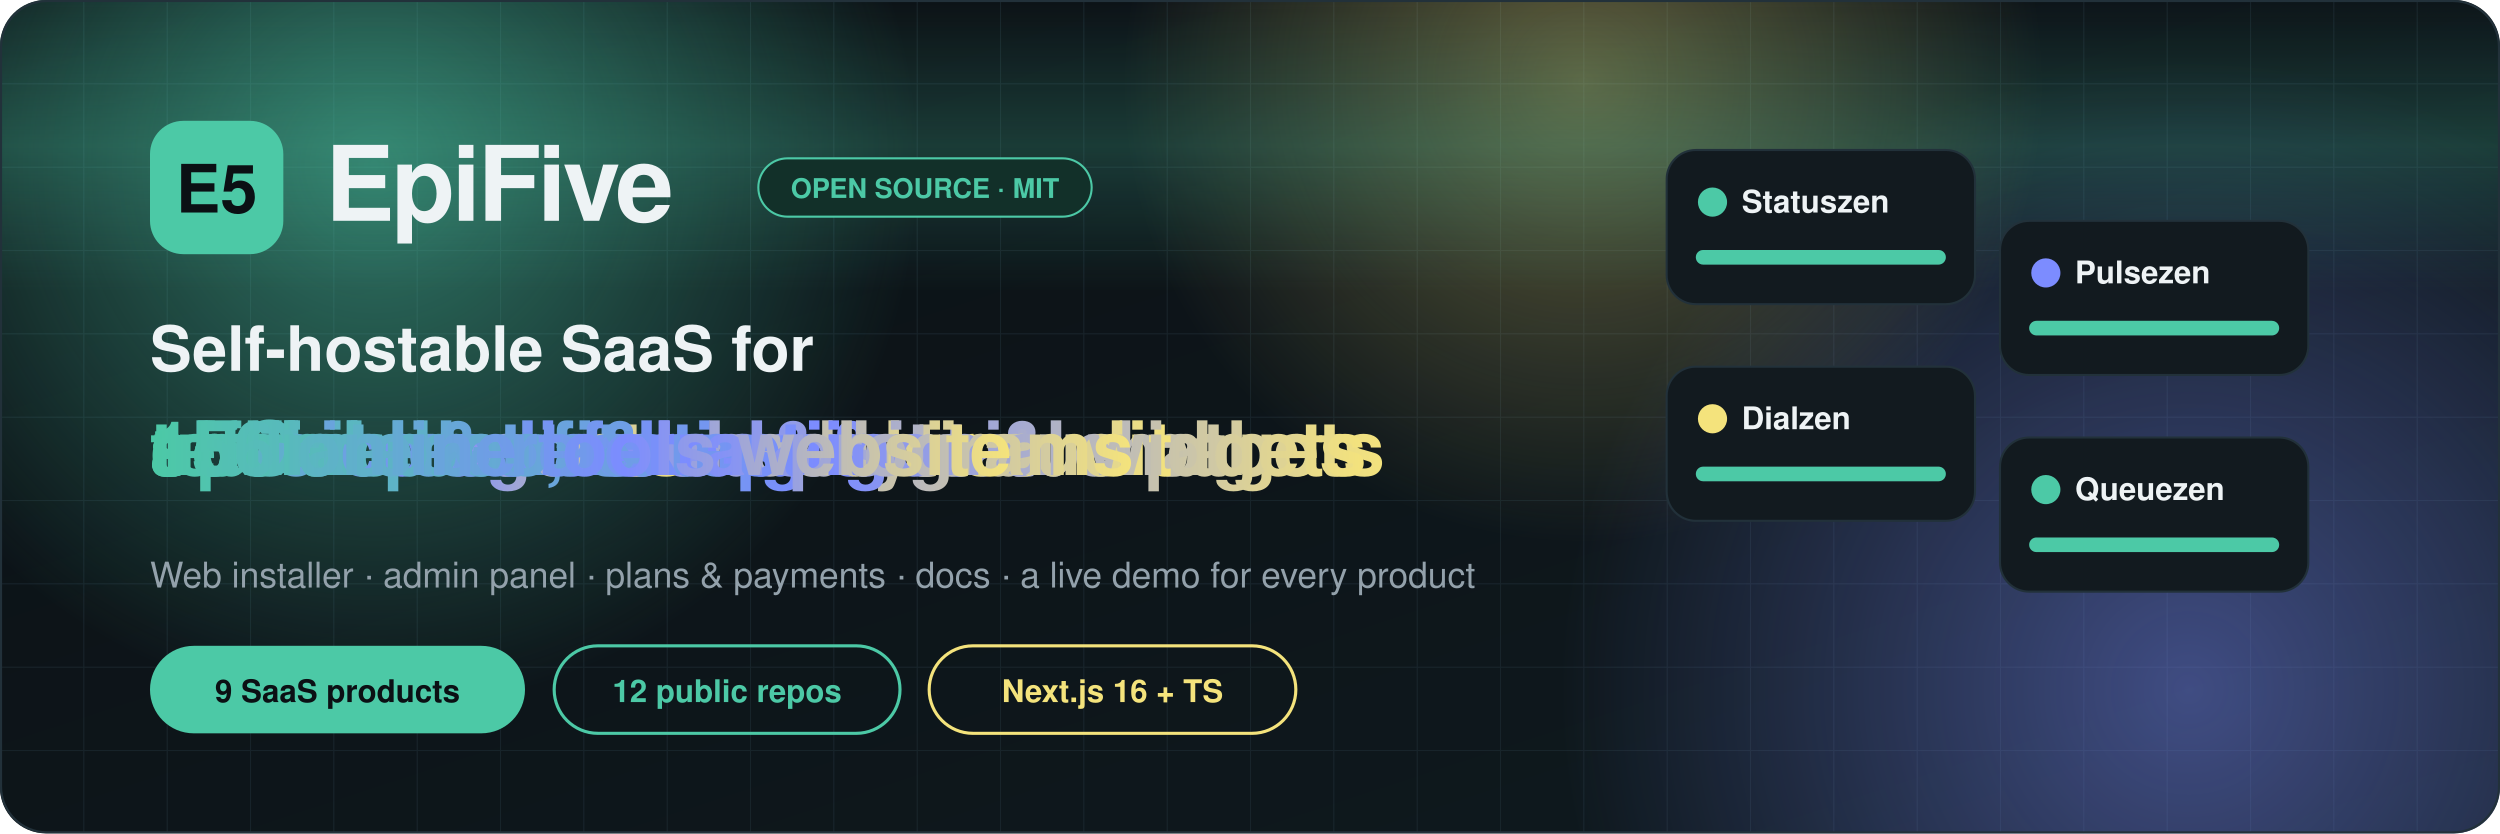
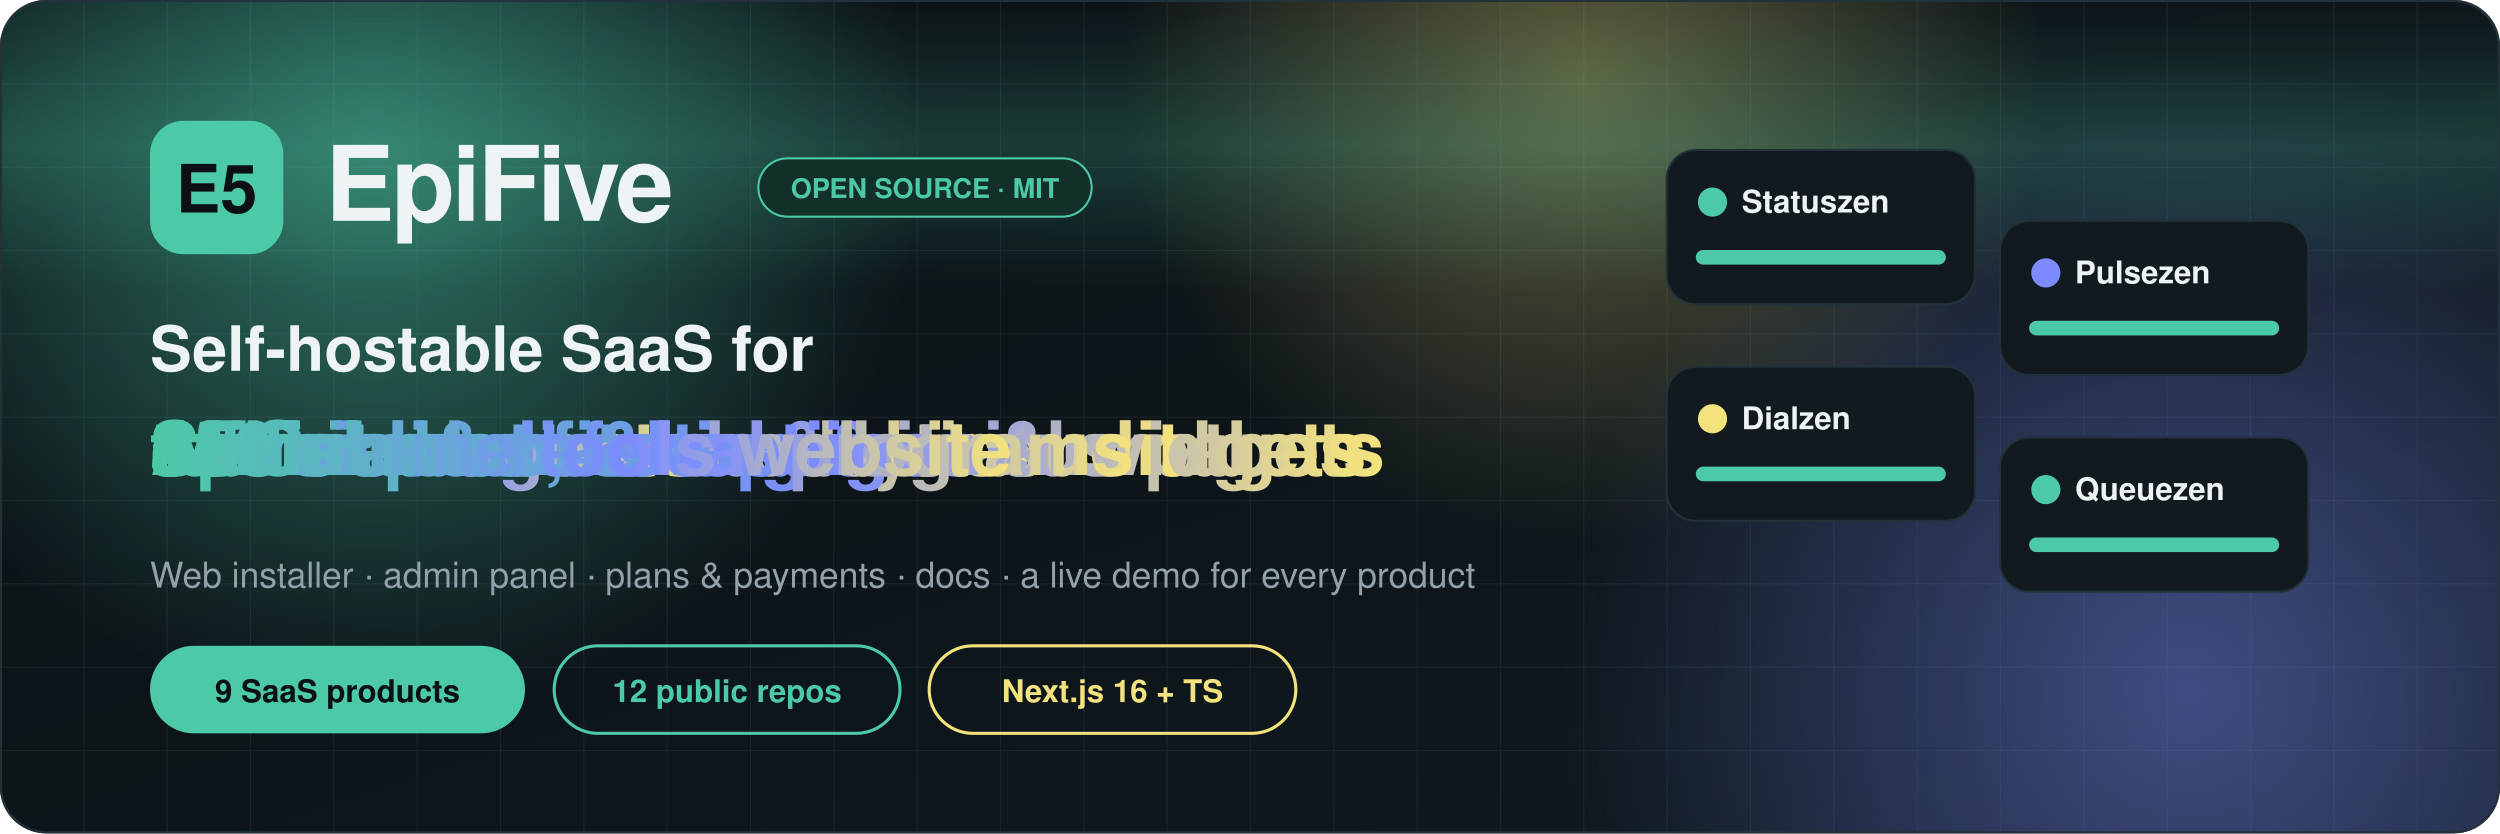
<svg xmlns="http://www.w3.org/2000/svg" width="1200" height="400" viewBox="0 0 1200 400" role="img" aria-label="EpiFive">
  <defs>
    <linearGradient id="bg" x1="0" y1="0" x2="1" y2="1">
      <stop offset="0" stop-color="#0b1014" />
      <stop offset="1" stop-color="#0f1a1f" />
    </linearGradient>
    <linearGradient id="txt" x1="0" x2="1">
      <stop offset="0" stop-color="#4cc9a6" />
      <stop offset=".55" stop-color="#7c8cff" />
      <stop offset="1" stop-color="#f4e37c" />
    </linearGradient>
    <radialGradient id="o1">
      <stop offset="0" stop-color="#4cc9a6" stop-opacity=".55" />
      <stop offset="1" stop-color="#4cc9a6" stop-opacity="0" />
    </radialGradient>
    <radialGradient id="o2">
      <stop offset="0" stop-color="#7c8cff" stop-opacity=".45" />
      <stop offset="1" stop-color="#7c8cff" stop-opacity="0" />
    </radialGradient>
    <radialGradient id="o3">
      <stop offset="0" stop-color="#f4e37c" stop-opacity=".35" />
      <stop offset="1" stop-color="#f4e37c" stop-opacity="0" />
    </radialGradient>
    <pattern id="grid" width="40" height="40" patternUnits="userSpaceOnUse">
      <path d="M40 0H0V40" fill="none" stroke="#22313a" stroke-width="1" />
    </pattern>
    <linearGradient id="scan" x1="0" y1="0" x2="0" y2="1">
      <stop offset="0" stop-color="#4cc9a6" stop-opacity="0" />
      <stop offset=".5" stop-color="#4cc9a6" stop-opacity=".22" />
      <stop offset="1" stop-color="#4cc9a6" stop-opacity="0" />
    </linearGradient>
    <clipPath id="clip">
      <rect width="1200" height="400" rx="22" />
    </clipPath>
  </defs>
  <style>
  text{font-family:-apple-system,BlinkMacSystemFont,'Segoe UI',Helvetica,Arial,sans-serif}
  .o1{animation:d1 14s ease-in-out infinite}.o2{animation:d2 18s ease-in-out infinite}.o3{animation:d3 16s ease-in-out infinite}
  @keyframes d1{0%,100%{transform:translate(0,0)}50%{transform:translate(160px,60px)}}
  @keyframes d2{0%,100%{transform:translate(0,0)}50%{transform:translate(-180px,-40px)}}
  @keyframes d3{0%,100%{transform:translate(0,0)}50%{transform:translate(-90px,70px)}}
  .scan{animation:scan 7s linear infinite}@keyframes scan{from{transform:translateY(-140px)}to{transform:translateY(540px)}}
  .in1{animation:in .8s ease-out .1s both}.in2{animation:in .8s ease-out .3s both}.in3{animation:in .8s ease-out .5s both}.in4{animation:in .8s ease-out .7s both}
  @keyframes in{from{opacity:0;transform:translateY(12px)}to{opacity:1;transform:none}}
  .float{animation:fl 6s ease-in-out infinite}.f2{animation-delay:-2s}.f3{animation-delay:-4s}
  @keyframes fl{0%,100%{transform:translateY(0)}50%{transform:translateY(-9px)}}
  .bar{transform-origin:14px 0;animation:bar 3.6s ease-in-out infinite}.b1{animation-delay:-.9s}.b2{animation-delay:-1.8s}.b3{animation-delay:-2.7s}
  @keyframes bar{0%,100%{transform:scaleX(.25)}50%{transform:scaleX(1)}}
  .w0{animation:w0 21.6s infinite}@keyframes w0{0%,0.00%{opacity:0;transform:translateY(14px)}2.00%,9.11%{opacity:1;transform:none}11.11%,100%{opacity:0;transform:translateY(-14px)}}
  .w1{animation:w1 21.6s infinite}@keyframes w1{0%,11.11%{opacity:0;transform:translateY(14px)}13.11%,20.22%{opacity:1;transform:none}22.22%,100%{opacity:0;transform:translateY(-14px)}}
  .w2{animation:w2 21.6s infinite}@keyframes w2{0%,22.22%{opacity:0;transform:translateY(14px)}24.22%,31.33%{opacity:1;transform:none}33.33%,100%{opacity:0;transform:translateY(-14px)}}
  .w3{animation:w3 21.6s infinite}@keyframes w3{0%,33.33%{opacity:0;transform:translateY(14px)}35.33%,42.44%{opacity:1;transform:none}44.44%,100%{opacity:0;transform:translateY(-14px)}}
  .w4{animation:w4 21.6s infinite}@keyframes w4{0%,44.44%{opacity:0;transform:translateY(14px)}46.44%,53.56%{opacity:1;transform:none}55.56%,100%{opacity:0;transform:translateY(-14px)}}
  .w5{animation:w5 21.6s infinite}@keyframes w5{0%,55.56%{opacity:0;transform:translateY(14px)}57.56%,64.67%{opacity:1;transform:none}66.67%,100%{opacity:0;transform:translateY(-14px)}}
  .w6{animation:w6 21.6s infinite}@keyframes w6{0%,66.67%{opacity:0;transform:translateY(14px)}68.67%,75.78%{opacity:1;transform:none}77.78%,100%{opacity:0;transform:translateY(-14px)}}
  .w7{animation:w7 21.6s infinite}@keyframes w7{0%,77.78%{opacity:0;transform:translateY(14px)}79.78%,86.89%{opacity:1;transform:none}88.89%,100%{opacity:0;transform:translateY(-14px)}}
  .w8{animation:w8 21.6s infinite}@keyframes w8{0%,88.89%{opacity:0;transform:translateY(14px)}90.89%,98.00%{opacity:1;transform:none}100.00%,100%{opacity:0;transform:translateY(-14px)}}
</style>
  <g clip-path="url(#clip)">
    <rect width="1200" height="400" fill="url(#bg)" />
    <rect width="1200" height="400" fill="url(#grid)" opacity=".5" />
    <circle class="o1" cx="180" cy="80" r="260" fill="url(#o1)" />
    <circle class="o2" cx="1050" cy="330" r="300" fill="url(#o2)" />
    <circle class="o3" cx="760" cy="40" r="220" fill="url(#o3)" />
    <rect class="scan" x="0" y="0" width="1200" height="140" fill="url(#scan)" />
  </g>
  <rect x=".5" y=".5" width="1199" height="399" rx="22" fill="none" stroke="#22313a" />
  <g transform="translate(72 0)">
    <g class="in1">
      <rect x="0" y="58" width="64" height="64" rx="16" fill="#4cc9a6" />
      <text x="32" y="102" font-size="32" font-weight="900" fill="#0b1014" text-anchor="middle">E5</text>
      <text x="84" y="106" font-size="50" font-weight="900" fill="#eef3f5" letter-spacing="-1.5">EpiFive</text>
      <rect x="292" y="76" width="160" height="28" rx="14" fill="#123029" stroke="#4cc9a6" />
      <text x="372" y="95" font-size="13" font-weight="800" fill="#4cc9a6" text-anchor="middle">OPEN SOURCE · MIT</text>
    </g>
    <text class="in2" x="0" y="178" font-size="30" font-weight="700" fill="#eef3f5">Self-hostable SaaS for</text>
    <g transform="translate(0 228)">
      <g class="in2">
        <text class="w0" x="0" y="0" font-size="36" font-weight="900" fill="url(#txt)">uptime monitoring &amp; status pages</text>
        <text class="w1" x="0" y="0" font-size="36" font-weight="900" fill="url(#txt)">cookieless web analytics</text>
-         <text class="w2" x="0" y="0" font-size="36" font-weight="900" fill="url(#txt)">aI voice agents</text>
+         <text class="w2" x="0" y="0" font-size="36" font-weight="900" fill="url(#txt)">AI voice agents</text>
        <text class="w3" x="0" y="0" font-size="36" font-weight="900" fill="url(#txt)">social media scheduler</text>
        <text class="w4" x="0" y="0" font-size="36" font-weight="900" fill="url(#txt)">team inbox, campaigns &amp; chatbots</text>
-         <text class="w5" x="0" y="0" font-size="36" font-weight="900" fill="url(#txt)">sEO rank tracker &amp; site audit</text>
+         <text class="w5" x="0" y="0" font-size="36" font-weight="900" fill="url(#txt)">SEO rank tracker &amp; site audit</text>
        <text class="w6" x="0" y="0" font-size="36" font-weight="900" fill="url(#txt)">social proof &amp; testimonial widgets</text>
        <text class="w7" x="0" y="0" font-size="36" font-weight="900" fill="url(#txt)">affiliate &amp; referral programs</text>
        <text class="w8" x="0" y="0" font-size="36" font-weight="900" fill="url(#txt)">156 online tools website</text>
      </g>
    </g>
    <text class="in3" x="0" y="282" font-size="17" fill="#93a1ab">Web installer · admin panel · plans &amp; payments · docs · a live demo for every product</text>
    <g transform="translate(0 310)">
      <g class="in4" font-size="15" font-weight="800">
        <rect width="180" height="42" rx="21" fill="#4cc9a6" />
        <text x="90" y="27" fill="#0b1014" text-anchor="middle">9 SaaS products</text>
        <rect x="194" width="166" height="42" rx="21" fill="none" stroke="#4cc9a6" stroke-width="1.5" />
        <text x="277" y="27" fill="#4cc9a6" text-anchor="middle">12 public repos</text>
        <rect x="374" width="176" height="42" rx="21" fill="none" stroke="#f4e37c" stroke-width="1.5" />
        <text x="462" y="27" fill="#f4e37c" text-anchor="middle">Next.js 16 + TS</text>
      </g>
    </g>
  </g>
  <g transform="translate(800 72)">
    <g transform="translate(0 0)">
      <g class="float f1">
        <rect width="148" height="74" rx="14" fill="#121a1f" stroke="#22313a" />
        <circle cx="22" cy="25" r="7" fill="#4cc9a6" />
        <text x="36" y="30" font-size="15" font-weight="800" fill="#eef3f5">Statuszen</text>
        <rect x="14" y="48" width="120" height="7" rx="3.5" fill="#22313a" />
        <rect class="bar b0" x="14" y="48" width="120" height="7" rx="3.5" fill="#4cc9a6" />
      </g>
    </g>
    <g transform="translate(160 34)">
      <g class="float f2">
        <rect width="148" height="74" rx="14" fill="#121a1f" stroke="#22313a" />
        <circle cx="22" cy="25" r="7" fill="#7c8cff" />
        <text x="36" y="30" font-size="15" font-weight="800" fill="#eef3f5">Pulsezen</text>
        <rect x="14" y="48" width="120" height="7" rx="3.5" fill="#22313a" />
        <rect class="bar b1" x="14" y="48" width="120" height="7" rx="3.5" fill="#4cc9a6" />
      </g>
    </g>
    <g transform="translate(0 104)">
      <g class="float f3">
        <rect width="148" height="74" rx="14" fill="#121a1f" stroke="#22313a" />
        <circle cx="22" cy="25" r="7" fill="#f4e37c" />
        <text x="36" y="30" font-size="15" font-weight="800" fill="#eef3f5">Dialzen</text>
        <rect x="14" y="48" width="120" height="7" rx="3.5" fill="#22313a" />
        <rect class="bar b2" x="14" y="48" width="120" height="7" rx="3.5" fill="#4cc9a6" />
      </g>
    </g>
    <g transform="translate(160 138)">
      <g class="float f1">
        <rect width="148" height="74" rx="14" fill="#121a1f" stroke="#22313a" />
        <circle cx="22" cy="25" r="7" fill="#4cc9a6" />
        <text x="36" y="30" font-size="15" font-weight="800" fill="#eef3f5">Queuezen</text>
        <rect x="14" y="48" width="120" height="7" rx="3.5" fill="#22313a" />
        <rect class="bar b3" x="14" y="48" width="120" height="7" rx="3.5" fill="#4cc9a6" />
      </g>
    </g>
  </g>
</svg>
